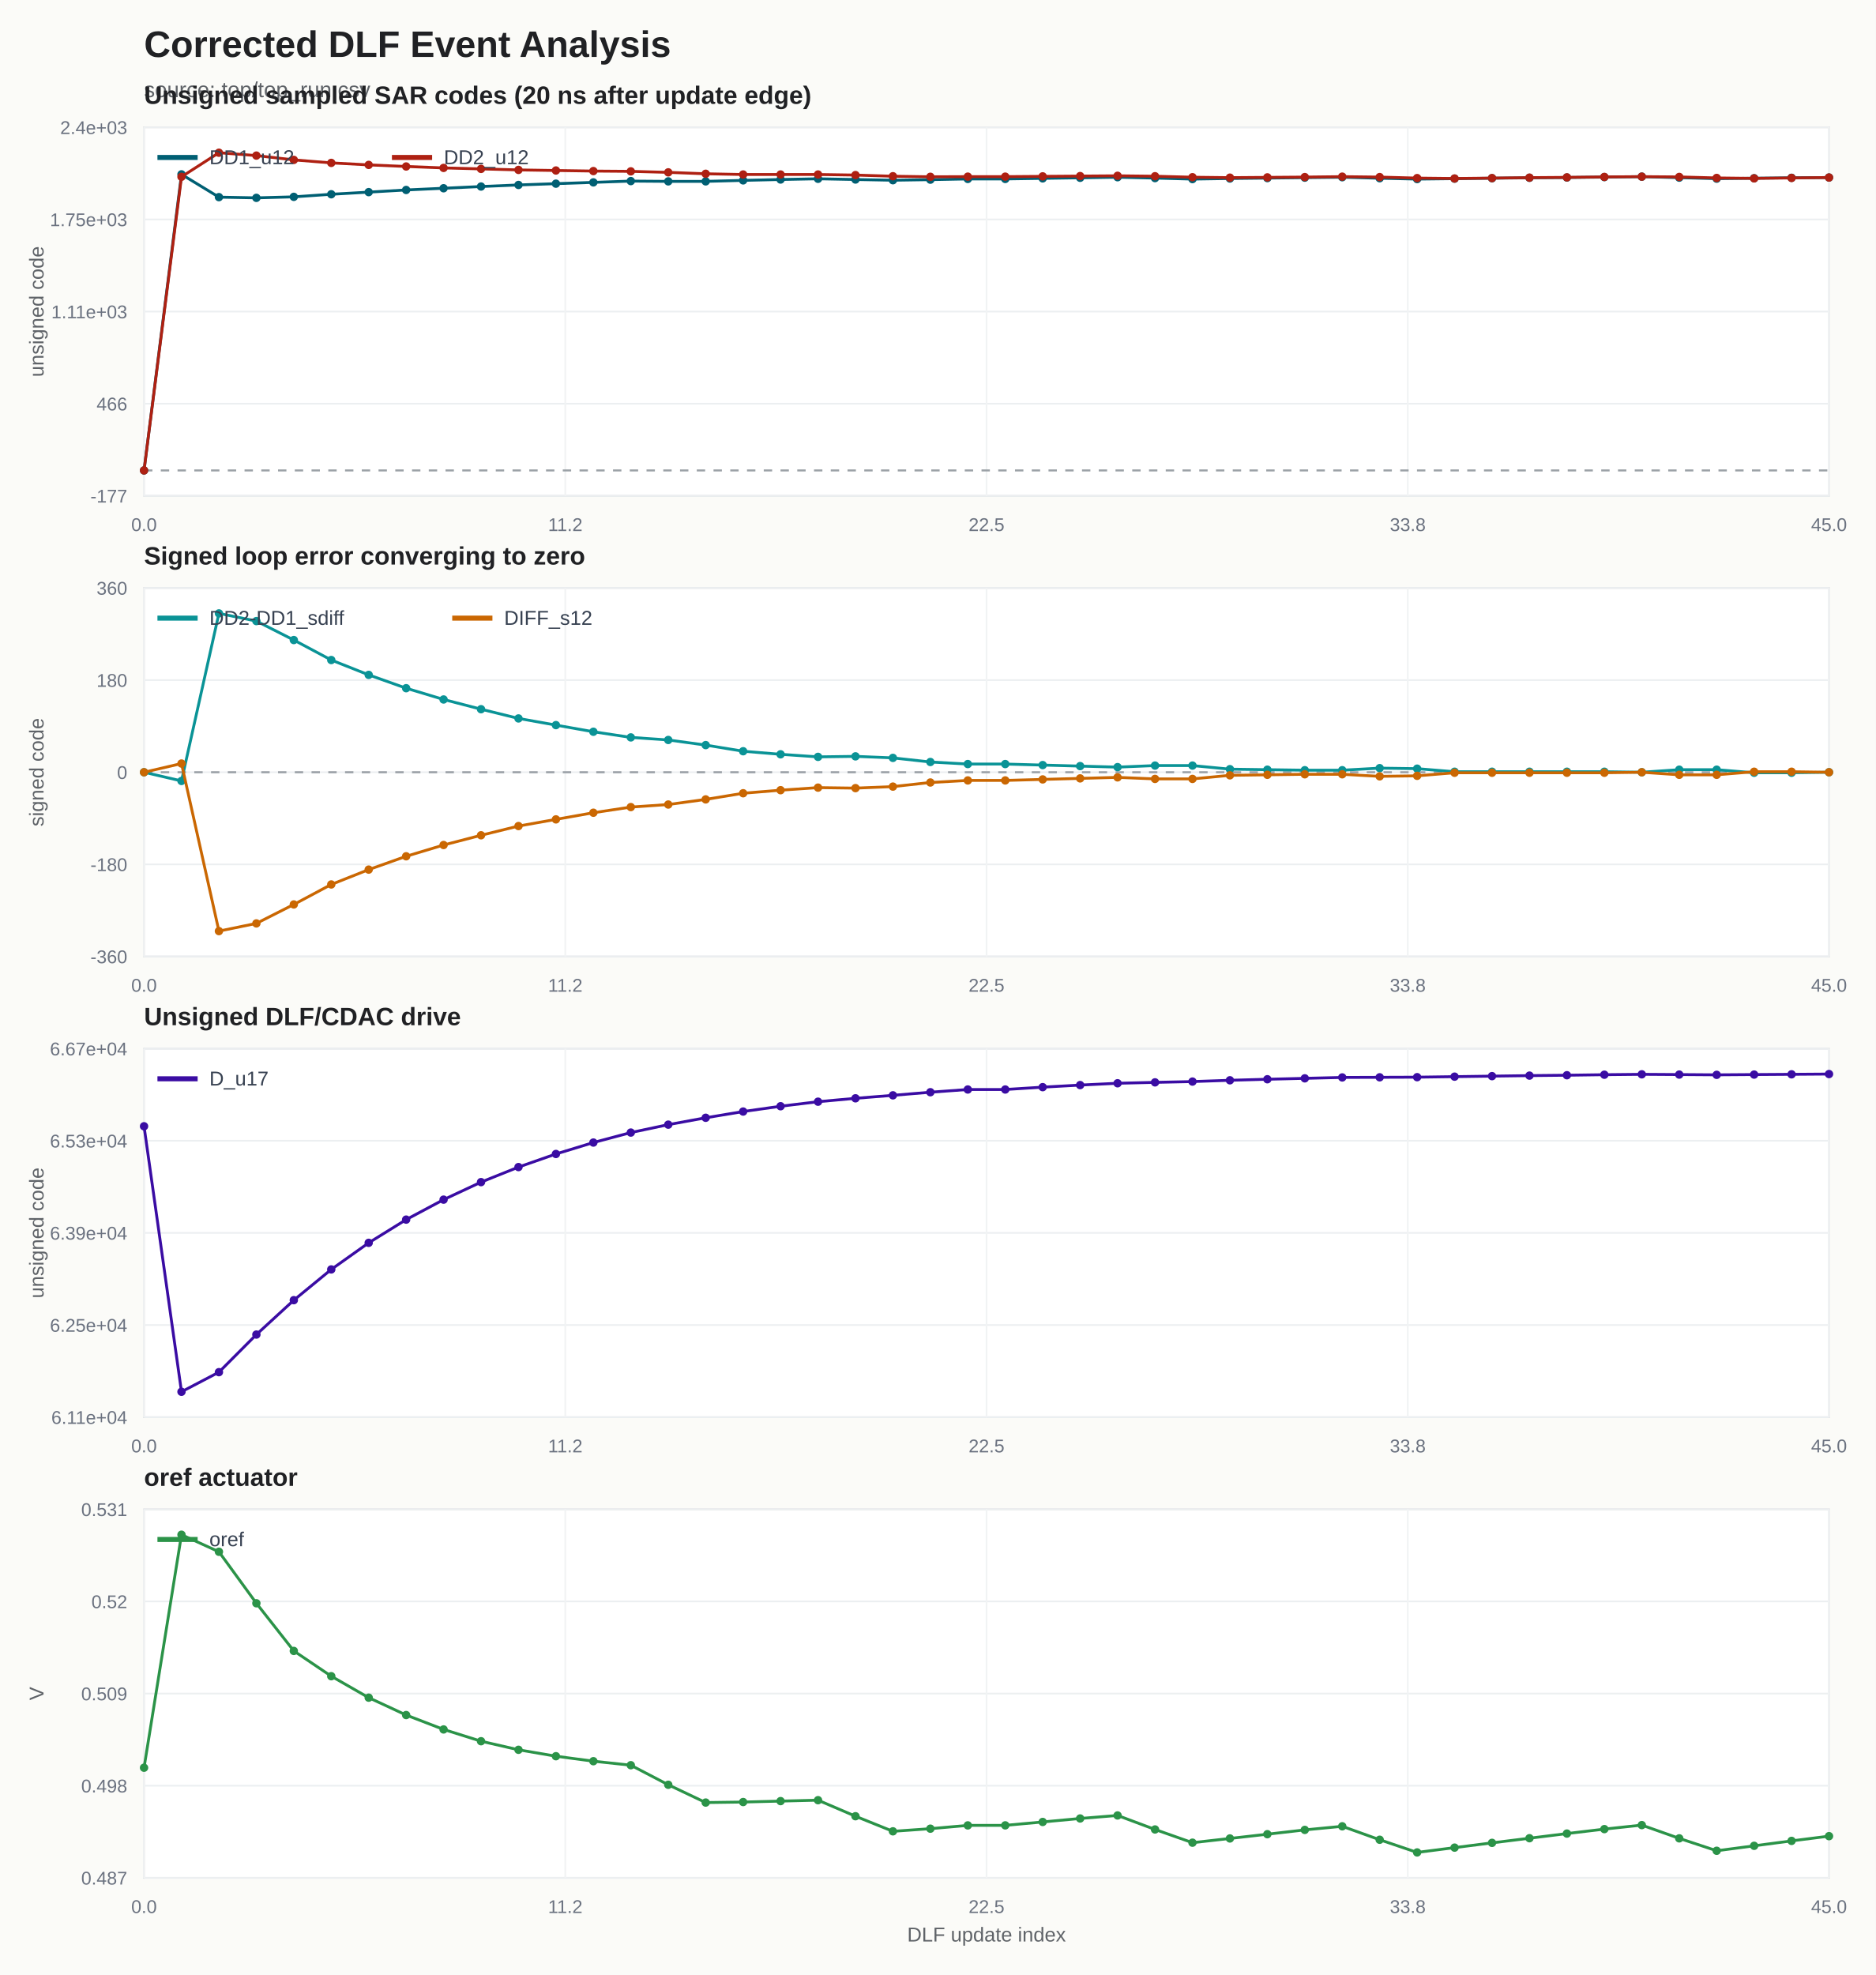
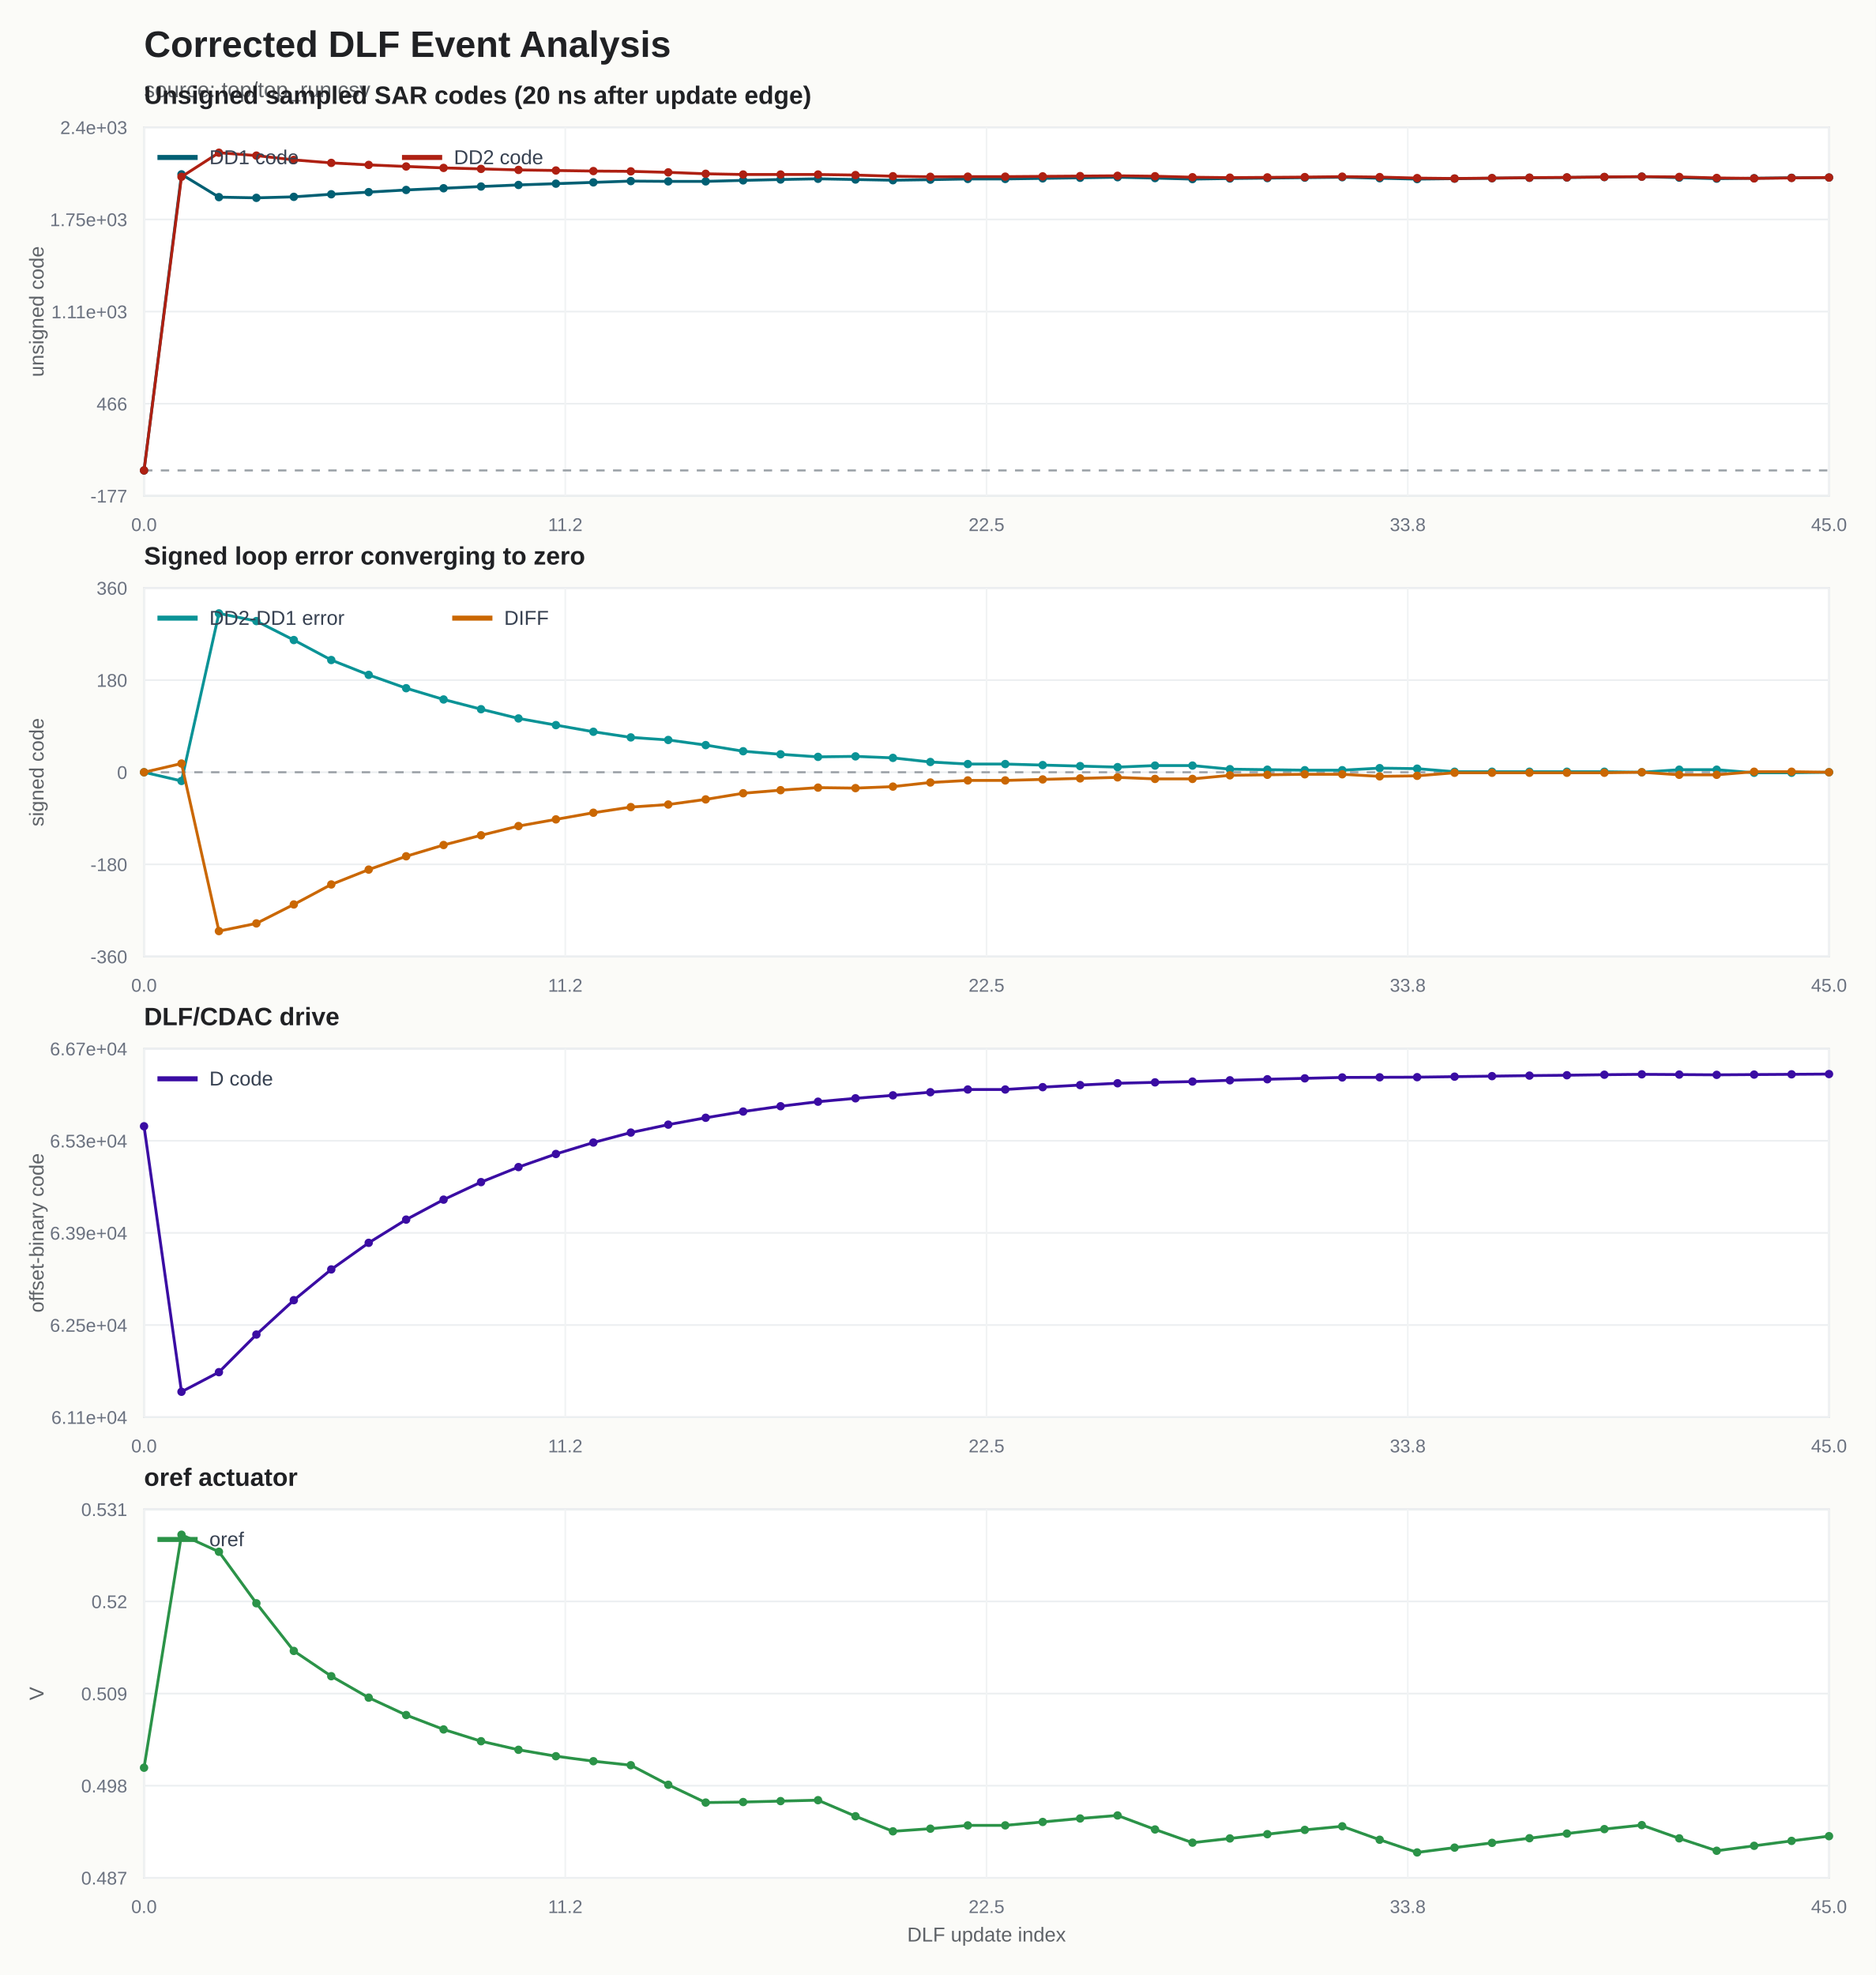
<svg xmlns="http://www.w3.org/2000/svg" width="1120" height="1179" viewBox="0 0 1120 1179">
  <rect width="100%" height="100%" fill="#fbfbf8" />
  <text x="86" y="34" font-family="Arial, sans-serif" font-size="22" font-weight="700" fill="#202124">Corrected DLF Event Analysis</text>
  <text x="86" y="58" font-family="Arial, sans-serif" font-size="13" fill="#5f6368">source: top/top_run.csv</text>
  <text x="86" y="62" font-family="Arial, sans-serif" font-size="15" font-weight="700" fill="#202124">Unsigned sampled SAR codes (20 ns after update edge)</text>
  <rect x="86" y="76" width="1006" height="220" fill="#ffffff" stroke="#dadce0" stroke-width="1" />
  <line x1="86" y1="296.00" x2="1092" y2="296.00" stroke="#eceff1" stroke-width="1" />
  <text x="76" y="300.00" font-family="Arial, sans-serif" font-size="11" text-anchor="end" fill="#6b7280">-177</text>
  <line x1="86" y1="241.00" x2="1092" y2="241.00" stroke="#eceff1" stroke-width="1" />
  <text x="76" y="245.00" font-family="Arial, sans-serif" font-size="11" text-anchor="end" fill="#6b7280">466</text>
  <line x1="86" y1="186.00" x2="1092" y2="186.00" stroke="#eceff1" stroke-width="1" />
  <text x="76" y="190.00" font-family="Arial, sans-serif" font-size="11" text-anchor="end" fill="#6b7280">1.11e+03</text>
  <line x1="86" y1="131.00" x2="1092" y2="131.00" stroke="#eceff1" stroke-width="1" />
  <text x="76" y="135.00" font-family="Arial, sans-serif" font-size="11" text-anchor="end" fill="#6b7280">1.75e+03</text>
  <line x1="86" y1="76.00" x2="1092" y2="76.00" stroke="#eceff1" stroke-width="1" />
  <text x="76" y="80.00" font-family="Arial, sans-serif" font-size="11" text-anchor="end" fill="#6b7280">2.4e+03</text>
  <line x1="86.00" y1="76" x2="86.00" y2="296" stroke="#f1f3f4" stroke-width="1" />
  <text x="86.00" y="317" font-family="Arial, sans-serif" font-size="11" text-anchor="middle" fill="#6b7280">0.0</text>
  <line x1="337.50" y1="76" x2="337.50" y2="296" stroke="#f1f3f4" stroke-width="1" />
  <text x="337.50" y="317" font-family="Arial, sans-serif" font-size="11" text-anchor="middle" fill="#6b7280">11.2</text>
  <line x1="589.00" y1="76" x2="589.00" y2="296" stroke="#f1f3f4" stroke-width="1" />
  <text x="589.00" y="317" font-family="Arial, sans-serif" font-size="11" text-anchor="middle" fill="#6b7280">22.5</text>
  <line x1="840.50" y1="76" x2="840.50" y2="296" stroke="#f1f3f4" stroke-width="1" />
  <text x="840.50" y="317" font-family="Arial, sans-serif" font-size="11" text-anchor="middle" fill="#6b7280">33.8</text>
  <line x1="1092.00" y1="76" x2="1092.00" y2="296" stroke="#f1f3f4" stroke-width="1" />
  <text x="1092.00" y="317" font-family="Arial, sans-serif" font-size="11" text-anchor="middle" fill="#6b7280">45.0</text>
  <line x1="86" y1="280.83" x2="1092" y2="280.83" stroke="#9aa0a6" stroke-width="1.2" stroke-dasharray="5,5" />
  <text x="26" y="186.00" transform="rotate(-90 26,186.00)" font-family="Arial, sans-serif" font-size="12" text-anchor="middle" fill="#5f6368">unsigned code</text>
  <polyline fill="none" stroke="#005f73" stroke-width="1.7" stroke-linejoin="round" stroke-linecap="round" points="86.00,280.83 108.36,104.08 130.71,117.68 153.07,118.11 175.42,117.51 197.78,115.97 220.13,114.69 242.49,113.40 264.84,112.38 287.20,111.35 309.56,110.41 331.91,109.64 354.27,108.87 376.62,108.10 398.98,108.27 421.33,108.27 443.69,107.68 466.04,107.16 488.40,106.73 510.76,107.16 533.11,107.59 555.47,107.25 577.82,106.82 600.18,106.82 622.53,106.48 644.89,106.14 667.24,105.79 689.60,106.31 711.96,106.91 734.31,106.56 756.67,106.31 779.02,106.05 801.38,105.79 823.73,106.39 846.09,106.91 868.44,106.65 890.80,106.39 913.16,106.14 935.51,105.97 957.87,105.71 980.22,105.45 1002.58,106.05 1024.93,106.65 1047.29,106.39 1069.64,106.14 1092.00,105.97" />
  <circle cx="86.00" cy="280.83" r="2.5" fill="#005f73" />
  <circle cx="108.36" cy="104.08" r="2.5" fill="#005f73" />
  <circle cx="130.71" cy="117.68" r="2.5" fill="#005f73" />
  <circle cx="153.07" cy="118.11" r="2.5" fill="#005f73" />
  <circle cx="175.42" cy="117.51" r="2.5" fill="#005f73" />
  <circle cx="197.78" cy="115.97" r="2.5" fill="#005f73" />
  <circle cx="220.13" cy="114.69" r="2.5" fill="#005f73" />
  <circle cx="242.49" cy="113.40" r="2.5" fill="#005f73" />
  <circle cx="264.84" cy="112.38" r="2.5" fill="#005f73" />
  <circle cx="287.20" cy="111.35" r="2.5" fill="#005f73" />
  <circle cx="309.56" cy="110.41" r="2.5" fill="#005f73" />
  <circle cx="331.91" cy="109.64" r="2.5" fill="#005f73" />
  <circle cx="354.27" cy="108.87" r="2.5" fill="#005f73" />
  <circle cx="376.62" cy="108.10" r="2.5" fill="#005f73" />
  <circle cx="398.98" cy="108.27" r="2.5" fill="#005f73" />
  <circle cx="421.33" cy="108.27" r="2.5" fill="#005f73" />
  <circle cx="443.69" cy="107.68" r="2.5" fill="#005f73" />
  <circle cx="466.04" cy="107.16" r="2.5" fill="#005f73" />
  <circle cx="488.40" cy="106.73" r="2.5" fill="#005f73" />
  <circle cx="510.76" cy="107.16" r="2.5" fill="#005f73" />
  <circle cx="533.11" cy="107.59" r="2.5" fill="#005f73" />
  <circle cx="555.47" cy="107.25" r="2.5" fill="#005f73" />
  <circle cx="577.82" cy="106.82" r="2.5" fill="#005f73" />
  <circle cx="600.18" cy="106.82" r="2.5" fill="#005f73" />
  <circle cx="622.53" cy="106.48" r="2.5" fill="#005f73" />
  <circle cx="644.89" cy="106.14" r="2.5" fill="#005f73" />
  <circle cx="667.24" cy="105.79" r="2.5" fill="#005f73" />
  <circle cx="689.60" cy="106.31" r="2.5" fill="#005f73" />
  <circle cx="711.96" cy="106.91" r="2.5" fill="#005f73" />
  <circle cx="734.31" cy="106.56" r="2.5" fill="#005f73" />
  <circle cx="756.67" cy="106.31" r="2.5" fill="#005f73" />
  <circle cx="779.02" cy="106.05" r="2.5" fill="#005f73" />
  <circle cx="801.38" cy="105.79" r="2.5" fill="#005f73" />
  <circle cx="823.73" cy="106.39" r="2.5" fill="#005f73" />
  <circle cx="846.09" cy="106.91" r="2.5" fill="#005f73" />
  <circle cx="868.44" cy="106.65" r="2.5" fill="#005f73" />
  <circle cx="890.80" cy="106.39" r="2.5" fill="#005f73" />
  <circle cx="913.16" cy="106.14" r="2.5" fill="#005f73" />
  <circle cx="935.51" cy="105.97" r="2.5" fill="#005f73" />
  <circle cx="957.87" cy="105.71" r="2.5" fill="#005f73" />
  <circle cx="980.22" cy="105.45" r="2.5" fill="#005f73" />
  <circle cx="1002.58" cy="106.05" r="2.5" fill="#005f73" />
  <circle cx="1024.93" cy="106.65" r="2.5" fill="#005f73" />
  <circle cx="1047.29" cy="106.39" r="2.5" fill="#005f73" />
  <circle cx="1069.64" cy="106.14" r="2.5" fill="#005f73" />
  <circle cx="1092.00" cy="105.97" r="2.5" fill="#005f73" />
  <polyline fill="none" stroke="#ae2012" stroke-width="1.7" stroke-linejoin="round" stroke-linecap="round" points="86.00,280.83 108.36,105.54 130.71,91.17 153.07,92.88 175.42,95.45 197.78,97.24 220.13,98.44 242.49,99.38 264.84,100.24 287.20,100.83 309.56,101.43 331.91,101.78 354.27,102.12 376.62,102.29 398.98,102.89 421.33,103.74 443.69,104.17 466.04,104.17 488.40,104.17 510.76,104.51 533.11,105.20 555.47,105.54 577.82,105.45 600.18,105.45 622.53,105.28 644.89,105.11 667.24,104.94 689.60,105.20 711.96,105.79 734.31,106.05 756.67,105.88 779.02,105.71 801.38,105.45 823.73,105.71 846.09,106.31 868.44,106.56 890.80,106.31 913.16,106.05 935.51,105.88 957.87,105.62 980.22,105.45 1002.58,105.62 1024.93,106.22 1047.29,106.48 1069.64,106.22 1092.00,105.97" />
  <circle cx="86.00" cy="280.83" r="2.5" fill="#ae2012" />
  <circle cx="108.36" cy="105.54" r="2.5" fill="#ae2012" />
  <circle cx="130.71" cy="91.17" r="2.5" fill="#ae2012" />
  <circle cx="153.07" cy="92.88" r="2.5" fill="#ae2012" />
  <circle cx="175.42" cy="95.45" r="2.5" fill="#ae2012" />
  <circle cx="197.78" cy="97.24" r="2.5" fill="#ae2012" />
  <circle cx="220.13" cy="98.44" r="2.5" fill="#ae2012" />
  <circle cx="242.49" cy="99.38" r="2.5" fill="#ae2012" />
  <circle cx="264.84" cy="100.24" r="2.5" fill="#ae2012" />
  <circle cx="287.20" cy="100.83" r="2.5" fill="#ae2012" />
  <circle cx="309.56" cy="101.43" r="2.5" fill="#ae2012" />
  <circle cx="331.91" cy="101.78" r="2.5" fill="#ae2012" />
  <circle cx="354.27" cy="102.12" r="2.5" fill="#ae2012" />
  <circle cx="376.62" cy="102.29" r="2.5" fill="#ae2012" />
  <circle cx="398.98" cy="102.89" r="2.5" fill="#ae2012" />
  <circle cx="421.33" cy="103.74" r="2.5" fill="#ae2012" />
  <circle cx="443.69" cy="104.17" r="2.5" fill="#ae2012" />
  <circle cx="466.04" cy="104.17" r="2.5" fill="#ae2012" />
  <circle cx="488.40" cy="104.17" r="2.5" fill="#ae2012" />
  <circle cx="510.76" cy="104.51" r="2.5" fill="#ae2012" />
  <circle cx="533.11" cy="105.20" r="2.5" fill="#ae2012" />
  <circle cx="555.47" cy="105.54" r="2.5" fill="#ae2012" />
  <circle cx="577.82" cy="105.45" r="2.5" fill="#ae2012" />
  <circle cx="600.18" cy="105.45" r="2.5" fill="#ae2012" />
  <circle cx="622.53" cy="105.28" r="2.5" fill="#ae2012" />
  <circle cx="644.89" cy="105.11" r="2.5" fill="#ae2012" />
  <circle cx="667.24" cy="104.94" r="2.5" fill="#ae2012" />
  <circle cx="689.60" cy="105.20" r="2.5" fill="#ae2012" />
  <circle cx="711.96" cy="105.79" r="2.5" fill="#ae2012" />
  <circle cx="734.31" cy="106.05" r="2.5" fill="#ae2012" />
  <circle cx="756.67" cy="105.88" r="2.5" fill="#ae2012" />
  <circle cx="779.02" cy="105.71" r="2.5" fill="#ae2012" />
  <circle cx="801.38" cy="105.45" r="2.5" fill="#ae2012" />
  <circle cx="823.73" cy="105.71" r="2.5" fill="#ae2012" />
  <circle cx="846.09" cy="106.31" r="2.5" fill="#ae2012" />
  <circle cx="868.44" cy="106.56" r="2.5" fill="#ae2012" />
  <circle cx="890.80" cy="106.31" r="2.5" fill="#ae2012" />
  <circle cx="913.16" cy="106.05" r="2.5" fill="#ae2012" />
  <circle cx="935.51" cy="105.88" r="2.5" fill="#ae2012" />
  <circle cx="957.87" cy="105.62" r="2.5" fill="#ae2012" />
  <circle cx="980.22" cy="105.45" r="2.5" fill="#ae2012" />
  <circle cx="1002.58" cy="105.62" r="2.5" fill="#ae2012" />
  <circle cx="1024.93" cy="106.22" r="2.5" fill="#ae2012" />
  <circle cx="1047.29" cy="106.48" r="2.5" fill="#ae2012" />
  <circle cx="1069.64" cy="106.22" r="2.5" fill="#ae2012" />
  <circle cx="1092.00" cy="105.97" r="2.5" fill="#ae2012" />
  <line x1="94" y1="94" x2="118" y2="94" stroke="#005f73" stroke-width="3" />
-   <text x="125" y="98" font-family="Arial, sans-serif" font-size="12" fill="#374151">DD1_u12</text>
-   <line x1="234" y1="94" x2="258" y2="94" stroke="#ae2012" stroke-width="3" />
-   <text x="265" y="98" font-family="Arial, sans-serif" font-size="12" fill="#374151">DD2_u12</text>
+   <text x="125" y="98" font-family="Arial, sans-serif" font-size="12" fill="#374151">DD1 code</text>
+   <line x1="240" y1="94" x2="264" y2="94" stroke="#ae2012" stroke-width="3" />
+   <text x="271" y="98" font-family="Arial, sans-serif" font-size="12" fill="#374151">DD2 code</text>
  <text x="86" y="337" font-family="Arial, sans-serif" font-size="15" font-weight="700" fill="#202124">Signed loop error converging to zero</text>
  <rect x="86" y="351" width="1006" height="220" fill="#ffffff" stroke="#dadce0" stroke-width="1" />
  <line x1="86" y1="571.00" x2="1092" y2="571.00" stroke="#eceff1" stroke-width="1" />
  <text x="76" y="575.00" font-family="Arial, sans-serif" font-size="11" text-anchor="end" fill="#6b7280">-360</text>
  <line x1="86" y1="516.00" x2="1092" y2="516.00" stroke="#eceff1" stroke-width="1" />
  <text x="76" y="520.00" font-family="Arial, sans-serif" font-size="11" text-anchor="end" fill="#6b7280">-180</text>
  <line x1="86" y1="461.00" x2="1092" y2="461.00" stroke="#eceff1" stroke-width="1" />
  <text x="76" y="465.00" font-family="Arial, sans-serif" font-size="11" text-anchor="end" fill="#6b7280">0</text>
  <line x1="86" y1="406.00" x2="1092" y2="406.00" stroke="#eceff1" stroke-width="1" />
  <text x="76" y="410.00" font-family="Arial, sans-serif" font-size="11" text-anchor="end" fill="#6b7280">180</text>
  <line x1="86" y1="351.00" x2="1092" y2="351.00" stroke="#eceff1" stroke-width="1" />
  <text x="76" y="355.00" font-family="Arial, sans-serif" font-size="11" text-anchor="end" fill="#6b7280">360</text>
  <line x1="86.00" y1="351" x2="86.00" y2="571" stroke="#f1f3f4" stroke-width="1" />
  <text x="86.00" y="592" font-family="Arial, sans-serif" font-size="11" text-anchor="middle" fill="#6b7280">0.0</text>
  <line x1="337.50" y1="351" x2="337.50" y2="571" stroke="#f1f3f4" stroke-width="1" />
  <text x="337.50" y="592" font-family="Arial, sans-serif" font-size="11" text-anchor="middle" fill="#6b7280">11.2</text>
  <line x1="589.00" y1="351" x2="589.00" y2="571" stroke="#f1f3f4" stroke-width="1" />
  <text x="589.00" y="592" font-family="Arial, sans-serif" font-size="11" text-anchor="middle" fill="#6b7280">22.5</text>
  <line x1="840.50" y1="351" x2="840.50" y2="571" stroke="#f1f3f4" stroke-width="1" />
  <text x="840.50" y="592" font-family="Arial, sans-serif" font-size="11" text-anchor="middle" fill="#6b7280">33.8</text>
  <line x1="1092.00" y1="351" x2="1092.00" y2="571" stroke="#f1f3f4" stroke-width="1" />
  <text x="1092.00" y="592" font-family="Arial, sans-serif" font-size="11" text-anchor="middle" fill="#6b7280">45.0</text>
  <line x1="86" y1="461.00" x2="1092" y2="461.00" stroke="#9aa0a6" stroke-width="1.2" stroke-dasharray="5,5" />
  <text x="26" y="461.00" transform="rotate(-90 26,461.00)" font-family="Arial, sans-serif" font-size="12" text-anchor="middle" fill="#5f6368">signed code</text>
  <polyline fill="none" stroke="#0a9396" stroke-width="1.7" stroke-linejoin="round" stroke-linecap="round" points="86.00,461.00 108.36,466.20 130.71,366.17 153.07,370.76 175.42,382.08 197.78,394.01 220.13,402.88 242.49,410.83 264.84,417.56 287.20,423.37 309.56,428.88 331.91,432.86 354.27,436.83 376.62,440.20 398.98,441.73 421.33,444.79 443.69,448.46 466.04,450.29 488.40,451.82 510.76,451.52 533.11,452.43 555.47,454.88 577.82,456.11 600.18,456.11 622.53,456.72 644.89,457.33 667.24,457.94 689.60,457.02 711.96,457.02 734.31,459.16 756.67,459.47 779.02,459.78 801.38,459.78 823.73,458.55 846.09,458.86 868.44,460.69 890.80,460.69 913.16,460.69 935.51,460.69 957.87,460.69 980.22,461.00 1002.58,459.47 1024.93,459.47 1047.29,461.31 1069.64,461.31 1092.00,461.00" />
  <circle cx="86.00" cy="461.00" r="2.5" fill="#0a9396" />
  <circle cx="108.36" cy="466.20" r="2.5" fill="#0a9396" />
  <circle cx="130.71" cy="366.17" r="2.5" fill="#0a9396" />
  <circle cx="153.07" cy="370.76" r="2.5" fill="#0a9396" />
  <circle cx="175.42" cy="382.08" r="2.5" fill="#0a9396" />
  <circle cx="197.78" cy="394.01" r="2.5" fill="#0a9396" />
  <circle cx="220.13" cy="402.88" r="2.5" fill="#0a9396" />
  <circle cx="242.49" cy="410.83" r="2.5" fill="#0a9396" />
  <circle cx="264.84" cy="417.56" r="2.5" fill="#0a9396" />
  <circle cx="287.20" cy="423.37" r="2.5" fill="#0a9396" />
  <circle cx="309.56" cy="428.88" r="2.5" fill="#0a9396" />
  <circle cx="331.91" cy="432.86" r="2.5" fill="#0a9396" />
  <circle cx="354.27" cy="436.83" r="2.5" fill="#0a9396" />
  <circle cx="376.62" cy="440.20" r="2.5" fill="#0a9396" />
  <circle cx="398.98" cy="441.73" r="2.5" fill="#0a9396" />
  <circle cx="421.33" cy="444.79" r="2.5" fill="#0a9396" />
  <circle cx="443.69" cy="448.46" r="2.5" fill="#0a9396" />
  <circle cx="466.04" cy="450.29" r="2.5" fill="#0a9396" />
  <circle cx="488.40" cy="451.82" r="2.5" fill="#0a9396" />
  <circle cx="510.76" cy="451.52" r="2.5" fill="#0a9396" />
  <circle cx="533.11" cy="452.43" r="2.5" fill="#0a9396" />
  <circle cx="555.47" cy="454.88" r="2.5" fill="#0a9396" />
  <circle cx="577.82" cy="456.11" r="2.5" fill="#0a9396" />
  <circle cx="600.18" cy="456.11" r="2.5" fill="#0a9396" />
  <circle cx="622.53" cy="456.72" r="2.5" fill="#0a9396" />
  <circle cx="644.89" cy="457.33" r="2.5" fill="#0a9396" />
  <circle cx="667.24" cy="457.94" r="2.5" fill="#0a9396" />
  <circle cx="689.60" cy="457.02" r="2.5" fill="#0a9396" />
  <circle cx="711.96" cy="457.02" r="2.5" fill="#0a9396" />
  <circle cx="734.31" cy="459.16" r="2.5" fill="#0a9396" />
  <circle cx="756.67" cy="459.47" r="2.5" fill="#0a9396" />
  <circle cx="779.02" cy="459.78" r="2.5" fill="#0a9396" />
  <circle cx="801.38" cy="459.78" r="2.5" fill="#0a9396" />
  <circle cx="823.73" cy="458.55" r="2.5" fill="#0a9396" />
  <circle cx="846.09" cy="458.86" r="2.5" fill="#0a9396" />
  <circle cx="868.44" cy="460.69" r="2.5" fill="#0a9396" />
  <circle cx="890.80" cy="460.69" r="2.5" fill="#0a9396" />
  <circle cx="913.16" cy="460.69" r="2.5" fill="#0a9396" />
  <circle cx="935.51" cy="460.69" r="2.5" fill="#0a9396" />
  <circle cx="957.87" cy="460.69" r="2.5" fill="#0a9396" />
  <circle cx="980.22" cy="461.00" r="2.5" fill="#0a9396" />
  <circle cx="1002.58" cy="459.47" r="2.5" fill="#0a9396" />
  <circle cx="1024.93" cy="459.47" r="2.5" fill="#0a9396" />
  <circle cx="1047.29" cy="461.31" r="2.5" fill="#0a9396" />
  <circle cx="1069.64" cy="461.31" r="2.5" fill="#0a9396" />
  <circle cx="1092.00" cy="461.00" r="2.5" fill="#0a9396" />
  <polyline fill="none" stroke="#ca6702" stroke-width="1.7" stroke-linejoin="round" stroke-linecap="round" points="86.00,461.00 108.36,455.80 130.71,555.83 153.07,551.24 175.42,539.92 197.78,527.99 220.13,519.12 242.49,511.17 264.84,504.44 287.20,498.63 309.56,493.12 331.91,489.14 354.27,485.17 376.62,481.80 398.98,480.27 421.33,477.21 443.69,473.54 466.04,471.71 488.40,470.18 510.76,470.48 533.11,469.57 555.47,467.12 577.82,465.89 600.18,465.89 622.53,465.28 644.89,464.67 667.24,464.06 689.60,464.98 711.96,464.98 734.31,462.84 756.67,462.53 779.02,462.22 801.38,462.22 823.73,463.45 846.09,463.14 868.44,461.31 890.80,461.31 913.16,461.31 935.51,461.31 957.87,461.31 980.22,461.00 1002.58,462.53 1024.93,462.53 1047.29,460.69 1069.64,460.69 1092.00,461.00" />
  <circle cx="86.00" cy="461.00" r="2.5" fill="#ca6702" />
  <circle cx="108.36" cy="455.80" r="2.5" fill="#ca6702" />
  <circle cx="130.71" cy="555.83" r="2.5" fill="#ca6702" />
  <circle cx="153.07" cy="551.24" r="2.5" fill="#ca6702" />
  <circle cx="175.42" cy="539.92" r="2.5" fill="#ca6702" />
  <circle cx="197.78" cy="527.99" r="2.5" fill="#ca6702" />
  <circle cx="220.13" cy="519.12" r="2.5" fill="#ca6702" />
  <circle cx="242.49" cy="511.17" r="2.5" fill="#ca6702" />
  <circle cx="264.84" cy="504.44" r="2.5" fill="#ca6702" />
  <circle cx="287.20" cy="498.63" r="2.5" fill="#ca6702" />
  <circle cx="309.56" cy="493.12" r="2.5" fill="#ca6702" />
  <circle cx="331.91" cy="489.14" r="2.5" fill="#ca6702" />
  <circle cx="354.27" cy="485.17" r="2.5" fill="#ca6702" />
  <circle cx="376.62" cy="481.80" r="2.5" fill="#ca6702" />
  <circle cx="398.98" cy="480.27" r="2.5" fill="#ca6702" />
  <circle cx="421.33" cy="477.21" r="2.5" fill="#ca6702" />
  <circle cx="443.69" cy="473.54" r="2.5" fill="#ca6702" />
  <circle cx="466.04" cy="471.71" r="2.5" fill="#ca6702" />
  <circle cx="488.40" cy="470.18" r="2.5" fill="#ca6702" />
  <circle cx="510.76" cy="470.48" r="2.5" fill="#ca6702" />
  <circle cx="533.11" cy="469.57" r="2.5" fill="#ca6702" />
  <circle cx="555.47" cy="467.12" r="2.5" fill="#ca6702" />
  <circle cx="577.82" cy="465.89" r="2.5" fill="#ca6702" />
  <circle cx="600.18" cy="465.89" r="2.5" fill="#ca6702" />
  <circle cx="622.53" cy="465.28" r="2.5" fill="#ca6702" />
  <circle cx="644.89" cy="464.67" r="2.5" fill="#ca6702" />
  <circle cx="667.24" cy="464.06" r="2.5" fill="#ca6702" />
  <circle cx="689.60" cy="464.98" r="2.5" fill="#ca6702" />
  <circle cx="711.96" cy="464.98" r="2.5" fill="#ca6702" />
  <circle cx="734.31" cy="462.84" r="2.5" fill="#ca6702" />
  <circle cx="756.67" cy="462.53" r="2.5" fill="#ca6702" />
  <circle cx="779.02" cy="462.22" r="2.5" fill="#ca6702" />
  <circle cx="801.38" cy="462.22" r="2.5" fill="#ca6702" />
  <circle cx="823.73" cy="463.45" r="2.5" fill="#ca6702" />
  <circle cx="846.09" cy="463.14" r="2.5" fill="#ca6702" />
  <circle cx="868.44" cy="461.31" r="2.5" fill="#ca6702" />
  <circle cx="890.80" cy="461.31" r="2.5" fill="#ca6702" />
  <circle cx="913.16" cy="461.31" r="2.5" fill="#ca6702" />
  <circle cx="935.51" cy="461.31" r="2.5" fill="#ca6702" />
  <circle cx="957.87" cy="461.31" r="2.5" fill="#ca6702" />
  <circle cx="980.22" cy="461.00" r="2.5" fill="#ca6702" />
  <circle cx="1002.58" cy="462.53" r="2.5" fill="#ca6702" />
  <circle cx="1024.93" cy="462.53" r="2.5" fill="#ca6702" />
  <circle cx="1047.29" cy="460.69" r="2.5" fill="#ca6702" />
  <circle cx="1069.64" cy="460.69" r="2.5" fill="#ca6702" />
  <circle cx="1092.00" cy="461.00" r="2.5" fill="#ca6702" />
  <line x1="94" y1="369" x2="118" y2="369" stroke="#0a9396" stroke-width="3" />
-   <text x="125" y="373" font-family="Arial, sans-serif" font-size="12" fill="#374151">DD2-DD1_sdiff</text>
+   <text x="125" y="373" font-family="Arial, sans-serif" font-size="12" fill="#374151">DD2-DD1 error</text>
  <line x1="270" y1="369" x2="294" y2="369" stroke="#ca6702" stroke-width="3" />
-   <text x="301" y="373" font-family="Arial, sans-serif" font-size="12" fill="#374151">DIFF_s12</text>
-   <text x="86" y="612" font-family="Arial, sans-serif" font-size="15" font-weight="700" fill="#202124">Unsigned DLF/CDAC drive</text>
+   <text x="301" y="373" font-family="Arial, sans-serif" font-size="12" fill="#374151">DIFF</text>
+   <text x="86" y="612" font-family="Arial, sans-serif" font-size="15" font-weight="700" fill="#202124">DLF/CDAC drive</text>
  <rect x="86" y="626" width="1006" height="220" fill="#ffffff" stroke="#dadce0" stroke-width="1" />
  <line x1="86" y1="846.00" x2="1092" y2="846.00" stroke="#eceff1" stroke-width="1" />
  <text x="76" y="850.00" font-family="Arial, sans-serif" font-size="11" text-anchor="end" fill="#6b7280">6.11e+04</text>
  <line x1="86" y1="791.00" x2="1092" y2="791.00" stroke="#eceff1" stroke-width="1" />
  <text x="76" y="795.00" font-family="Arial, sans-serif" font-size="11" text-anchor="end" fill="#6b7280">6.25e+04</text>
  <line x1="86" y1="736.00" x2="1092" y2="736.00" stroke="#eceff1" stroke-width="1" />
  <text x="76" y="740.00" font-family="Arial, sans-serif" font-size="11" text-anchor="end" fill="#6b7280">6.39e+04</text>
  <line x1="86" y1="681.00" x2="1092" y2="681.00" stroke="#eceff1" stroke-width="1" />
  <text x="76" y="685.00" font-family="Arial, sans-serif" font-size="11" text-anchor="end" fill="#6b7280">6.53e+04</text>
  <line x1="86" y1="626.00" x2="1092" y2="626.00" stroke="#eceff1" stroke-width="1" />
  <text x="76" y="630.00" font-family="Arial, sans-serif" font-size="11" text-anchor="end" fill="#6b7280">6.67e+04</text>
  <line x1="86.00" y1="626" x2="86.00" y2="846" stroke="#f1f3f4" stroke-width="1" />
  <text x="86.00" y="867" font-family="Arial, sans-serif" font-size="11" text-anchor="middle" fill="#6b7280">0.0</text>
  <line x1="337.50" y1="626" x2="337.50" y2="846" stroke="#f1f3f4" stroke-width="1" />
  <text x="337.50" y="867" font-family="Arial, sans-serif" font-size="11" text-anchor="middle" fill="#6b7280">11.2</text>
  <line x1="589.00" y1="626" x2="589.00" y2="846" stroke="#f1f3f4" stroke-width="1" />
  <text x="589.00" y="867" font-family="Arial, sans-serif" font-size="11" text-anchor="middle" fill="#6b7280">22.5</text>
  <line x1="840.50" y1="626" x2="840.50" y2="846" stroke="#f1f3f4" stroke-width="1" />
  <text x="840.50" y="867" font-family="Arial, sans-serif" font-size="11" text-anchor="middle" fill="#6b7280">33.8</text>
  <line x1="1092.00" y1="626" x2="1092.00" y2="846" stroke="#f1f3f4" stroke-width="1" />
  <text x="1092.00" y="867" font-family="Arial, sans-serif" font-size="11" text-anchor="middle" fill="#6b7280">45.0</text>
-   <text x="26" y="736.00" transform="rotate(-90 26,736.00)" font-family="Arial, sans-serif" font-size="12" text-anchor="middle" fill="#5f6368">unsigned code</text>
+   <text x="26" y="736.00" transform="rotate(-90 26,736.00)" font-family="Arial, sans-serif" font-size="12" text-anchor="middle" fill="#5f6368">offset-binary code</text>
  <polyline fill="none" stroke="#3a0ca3" stroke-width="1.7" stroke-linejoin="round" stroke-linecap="round" points="86.00,672.34 108.36,830.83 130.71,819.13 153.07,796.68 175.42,776.15 197.78,757.80 220.13,741.92 242.49,728.06 264.84,716.14 287.20,705.68 309.56,696.70 331.91,688.88 354.27,682.06 376.62,676.10 398.98,671.37 421.33,667.27 443.69,663.55 466.04,660.38 488.40,657.67 510.76,655.65 533.11,653.87 555.47,652.01 577.82,650.39 600.18,650.39 622.53,648.99 644.89,647.75 667.24,646.67 689.60,646.13 711.96,645.66 734.31,644.89 756.67,644.27 779.02,643.73 801.38,643.19 823.73,643.11 846.09,643.03 868.44,642.72 890.80,642.41 913.16,642.10 935.51,641.87 957.87,641.56 980.22,641.33 1002.58,641.48 1024.93,641.64 1047.29,641.48 1069.64,641.33 1092.00,641.17" />
  <circle cx="86.00" cy="672.34" r="2.5" fill="#3a0ca3" />
  <circle cx="108.36" cy="830.83" r="2.5" fill="#3a0ca3" />
  <circle cx="130.71" cy="819.13" r="2.5" fill="#3a0ca3" />
  <circle cx="153.07" cy="796.68" r="2.5" fill="#3a0ca3" />
  <circle cx="175.42" cy="776.15" r="2.5" fill="#3a0ca3" />
  <circle cx="197.78" cy="757.80" r="2.5" fill="#3a0ca3" />
  <circle cx="220.13" cy="741.92" r="2.5" fill="#3a0ca3" />
  <circle cx="242.49" cy="728.06" r="2.5" fill="#3a0ca3" />
  <circle cx="264.84" cy="716.14" r="2.5" fill="#3a0ca3" />
  <circle cx="287.20" cy="705.68" r="2.5" fill="#3a0ca3" />
  <circle cx="309.56" cy="696.70" r="2.5" fill="#3a0ca3" />
  <circle cx="331.91" cy="688.88" r="2.5" fill="#3a0ca3" />
  <circle cx="354.27" cy="682.06" r="2.5" fill="#3a0ca3" />
  <circle cx="376.62" cy="676.10" r="2.5" fill="#3a0ca3" />
  <circle cx="398.98" cy="671.37" r="2.5" fill="#3a0ca3" />
  <circle cx="421.33" cy="667.27" r="2.5" fill="#3a0ca3" />
  <circle cx="443.69" cy="663.55" r="2.5" fill="#3a0ca3" />
  <circle cx="466.04" cy="660.38" r="2.5" fill="#3a0ca3" />
  <circle cx="488.40" cy="657.67" r="2.5" fill="#3a0ca3" />
  <circle cx="510.76" cy="655.65" r="2.5" fill="#3a0ca3" />
  <circle cx="533.11" cy="653.87" r="2.5" fill="#3a0ca3" />
  <circle cx="555.47" cy="652.01" r="2.5" fill="#3a0ca3" />
  <circle cx="577.82" cy="650.39" r="2.5" fill="#3a0ca3" />
  <circle cx="600.18" cy="650.39" r="2.5" fill="#3a0ca3" />
  <circle cx="622.53" cy="648.99" r="2.5" fill="#3a0ca3" />
  <circle cx="644.89" cy="647.75" r="2.5" fill="#3a0ca3" />
  <circle cx="667.24" cy="646.67" r="2.5" fill="#3a0ca3" />
  <circle cx="689.60" cy="646.13" r="2.5" fill="#3a0ca3" />
  <circle cx="711.96" cy="645.66" r="2.5" fill="#3a0ca3" />
  <circle cx="734.31" cy="644.89" r="2.5" fill="#3a0ca3" />
  <circle cx="756.67" cy="644.27" r="2.5" fill="#3a0ca3" />
  <circle cx="779.02" cy="643.73" r="2.5" fill="#3a0ca3" />
  <circle cx="801.38" cy="643.19" r="2.5" fill="#3a0ca3" />
  <circle cx="823.73" cy="643.11" r="2.5" fill="#3a0ca3" />
  <circle cx="846.09" cy="643.03" r="2.5" fill="#3a0ca3" />
  <circle cx="868.44" cy="642.72" r="2.5" fill="#3a0ca3" />
  <circle cx="890.80" cy="642.41" r="2.5" fill="#3a0ca3" />
  <circle cx="913.16" cy="642.10" r="2.5" fill="#3a0ca3" />
  <circle cx="935.51" cy="641.87" r="2.5" fill="#3a0ca3" />
  <circle cx="957.87" cy="641.56" r="2.5" fill="#3a0ca3" />
  <circle cx="980.22" cy="641.33" r="2.5" fill="#3a0ca3" />
  <circle cx="1002.58" cy="641.48" r="2.5" fill="#3a0ca3" />
  <circle cx="1024.93" cy="641.64" r="2.5" fill="#3a0ca3" />
  <circle cx="1047.29" cy="641.48" r="2.5" fill="#3a0ca3" />
  <circle cx="1069.64" cy="641.33" r="2.5" fill="#3a0ca3" />
  <circle cx="1092.00" cy="641.17" r="2.5" fill="#3a0ca3" />
  <line x1="94" y1="644" x2="118" y2="644" stroke="#3a0ca3" stroke-width="3" />
-   <text x="125" y="648" font-family="Arial, sans-serif" font-size="12" fill="#374151">D_u17</text>
+   <text x="125" y="648" font-family="Arial, sans-serif" font-size="12" fill="#374151">D code</text>
  <text x="86" y="887" font-family="Arial, sans-serif" font-size="15" font-weight="700" fill="#202124">oref actuator</text>
  <rect x="86" y="901" width="1006" height="220" fill="#ffffff" stroke="#dadce0" stroke-width="1" />
  <line x1="86" y1="1121.00" x2="1092" y2="1121.00" stroke="#eceff1" stroke-width="1" />
  <text x="76" y="1125.00" font-family="Arial, sans-serif" font-size="11" text-anchor="end" fill="#6b7280">0.487</text>
  <line x1="86" y1="1066.00" x2="1092" y2="1066.00" stroke="#eceff1" stroke-width="1" />
  <text x="76" y="1070.00" font-family="Arial, sans-serif" font-size="11" text-anchor="end" fill="#6b7280">0.498</text>
  <line x1="86" y1="1011.00" x2="1092" y2="1011.00" stroke="#eceff1" stroke-width="1" />
  <text x="76" y="1015.00" font-family="Arial, sans-serif" font-size="11" text-anchor="end" fill="#6b7280">0.509</text>
  <line x1="86" y1="956.00" x2="1092" y2="956.00" stroke="#eceff1" stroke-width="1" />
  <text x="76" y="960.00" font-family="Arial, sans-serif" font-size="11" text-anchor="end" fill="#6b7280">0.52</text>
  <line x1="86" y1="901.00" x2="1092" y2="901.00" stroke="#eceff1" stroke-width="1" />
  <text x="76" y="905.00" font-family="Arial, sans-serif" font-size="11" text-anchor="end" fill="#6b7280">0.531</text>
  <line x1="86.00" y1="901" x2="86.00" y2="1121" stroke="#f1f3f4" stroke-width="1" />
  <text x="86.00" y="1142" font-family="Arial, sans-serif" font-size="11" text-anchor="middle" fill="#6b7280">0.0</text>
  <line x1="337.50" y1="901" x2="337.50" y2="1121" stroke="#f1f3f4" stroke-width="1" />
  <text x="337.50" y="1142" font-family="Arial, sans-serif" font-size="11" text-anchor="middle" fill="#6b7280">11.2</text>
  <line x1="589.00" y1="901" x2="589.00" y2="1121" stroke="#f1f3f4" stroke-width="1" />
  <text x="589.00" y="1142" font-family="Arial, sans-serif" font-size="11" text-anchor="middle" fill="#6b7280">22.5</text>
  <line x1="840.50" y1="901" x2="840.50" y2="1121" stroke="#f1f3f4" stroke-width="1" />
  <text x="840.50" y="1142" font-family="Arial, sans-serif" font-size="11" text-anchor="middle" fill="#6b7280">33.8</text>
  <line x1="1092.00" y1="901" x2="1092.00" y2="1121" stroke="#f1f3f4" stroke-width="1" />
  <text x="1092.00" y="1142" font-family="Arial, sans-serif" font-size="11" text-anchor="middle" fill="#6b7280">45.0</text>
  <text x="26" y="1011.00" transform="rotate(-90 26,1011.00)" font-family="Arial, sans-serif" font-size="12" text-anchor="middle" fill="#5f6368">V</text>
  <polyline fill="none" stroke="#2b9348" stroke-width="1.7" stroke-linejoin="round" stroke-linecap="round" points="86.00,1055.26 108.36,916.17 130.71,926.35 153.07,957.09 175.42,985.54 197.78,1000.63 220.13,1013.44 242.49,1023.82 264.84,1032.41 287.20,1039.44 309.56,1044.56 331.91,1048.39 354.27,1051.37 376.62,1053.76 398.98,1065.44 421.33,1076.06 443.69,1075.75 466.04,1075.19 488.40,1074.64 510.76,1084.22 533.11,1093.23 555.47,1091.65 577.82,1089.69 600.18,1089.67 622.53,1087.64 644.89,1085.56 667.24,1083.76 689.60,1092.12 711.96,1100.01 734.31,1097.49 756.67,1094.95 779.02,1092.38 801.38,1090.23 823.73,1098.26 846.09,1105.83 868.44,1102.96 890.80,1100.12 913.16,1097.35 935.51,1094.57 957.87,1091.91 980.22,1089.51 1002.58,1097.43 1024.93,1104.84 1047.29,1101.88 1069.64,1098.94 1092.00,1096.11" />
  <circle cx="86.00" cy="1055.26" r="2.5" fill="#2b9348" />
  <circle cx="108.36" cy="916.17" r="2.5" fill="#2b9348" />
  <circle cx="130.71" cy="926.35" r="2.5" fill="#2b9348" />
  <circle cx="153.07" cy="957.09" r="2.5" fill="#2b9348" />
  <circle cx="175.42" cy="985.54" r="2.5" fill="#2b9348" />
  <circle cx="197.78" cy="1000.63" r="2.5" fill="#2b9348" />
  <circle cx="220.13" cy="1013.44" r="2.5" fill="#2b9348" />
  <circle cx="242.49" cy="1023.82" r="2.5" fill="#2b9348" />
  <circle cx="264.84" cy="1032.41" r="2.5" fill="#2b9348" />
  <circle cx="287.20" cy="1039.44" r="2.5" fill="#2b9348" />
  <circle cx="309.56" cy="1044.56" r="2.5" fill="#2b9348" />
  <circle cx="331.91" cy="1048.39" r="2.5" fill="#2b9348" />
  <circle cx="354.27" cy="1051.37" r="2.5" fill="#2b9348" />
  <circle cx="376.62" cy="1053.76" r="2.5" fill="#2b9348" />
  <circle cx="398.98" cy="1065.44" r="2.5" fill="#2b9348" />
  <circle cx="421.33" cy="1076.06" r="2.5" fill="#2b9348" />
  <circle cx="443.69" cy="1075.75" r="2.5" fill="#2b9348" />
  <circle cx="466.04" cy="1075.19" r="2.5" fill="#2b9348" />
  <circle cx="488.40" cy="1074.64" r="2.5" fill="#2b9348" />
  <circle cx="510.76" cy="1084.22" r="2.5" fill="#2b9348" />
  <circle cx="533.11" cy="1093.23" r="2.5" fill="#2b9348" />
  <circle cx="555.47" cy="1091.65" r="2.5" fill="#2b9348" />
  <circle cx="577.82" cy="1089.69" r="2.5" fill="#2b9348" />
  <circle cx="600.18" cy="1089.67" r="2.5" fill="#2b9348" />
  <circle cx="622.53" cy="1087.64" r="2.5" fill="#2b9348" />
  <circle cx="644.89" cy="1085.56" r="2.5" fill="#2b9348" />
  <circle cx="667.24" cy="1083.76" r="2.5" fill="#2b9348" />
  <circle cx="689.60" cy="1092.12" r="2.5" fill="#2b9348" />
  <circle cx="711.96" cy="1100.01" r="2.5" fill="#2b9348" />
  <circle cx="734.31" cy="1097.49" r="2.5" fill="#2b9348" />
  <circle cx="756.67" cy="1094.95" r="2.5" fill="#2b9348" />
  <circle cx="779.02" cy="1092.38" r="2.5" fill="#2b9348" />
  <circle cx="801.38" cy="1090.23" r="2.5" fill="#2b9348" />
  <circle cx="823.73" cy="1098.26" r="2.5" fill="#2b9348" />
  <circle cx="846.09" cy="1105.83" r="2.5" fill="#2b9348" />
  <circle cx="868.44" cy="1102.96" r="2.5" fill="#2b9348" />
  <circle cx="890.80" cy="1100.12" r="2.5" fill="#2b9348" />
  <circle cx="913.16" cy="1097.35" r="2.5" fill="#2b9348" />
  <circle cx="935.51" cy="1094.57" r="2.5" fill="#2b9348" />
  <circle cx="957.87" cy="1091.91" r="2.5" fill="#2b9348" />
  <circle cx="980.22" cy="1089.51" r="2.5" fill="#2b9348" />
  <circle cx="1002.58" cy="1097.43" r="2.5" fill="#2b9348" />
  <circle cx="1024.93" cy="1104.84" r="2.5" fill="#2b9348" />
  <circle cx="1047.29" cy="1101.88" r="2.5" fill="#2b9348" />
  <circle cx="1069.64" cy="1098.94" r="2.5" fill="#2b9348" />
  <circle cx="1092.00" cy="1096.11" r="2.5" fill="#2b9348" />
  <line x1="94" y1="919" x2="118" y2="919" stroke="#2b9348" stroke-width="3" />
  <text x="125" y="923" font-family="Arial, sans-serif" font-size="12" fill="#374151">oref</text>
  <text x="589.00" y="1159" font-family="Arial, sans-serif" font-size="12" text-anchor="middle" fill="#5f6368">DLF update index</text>
</svg>
